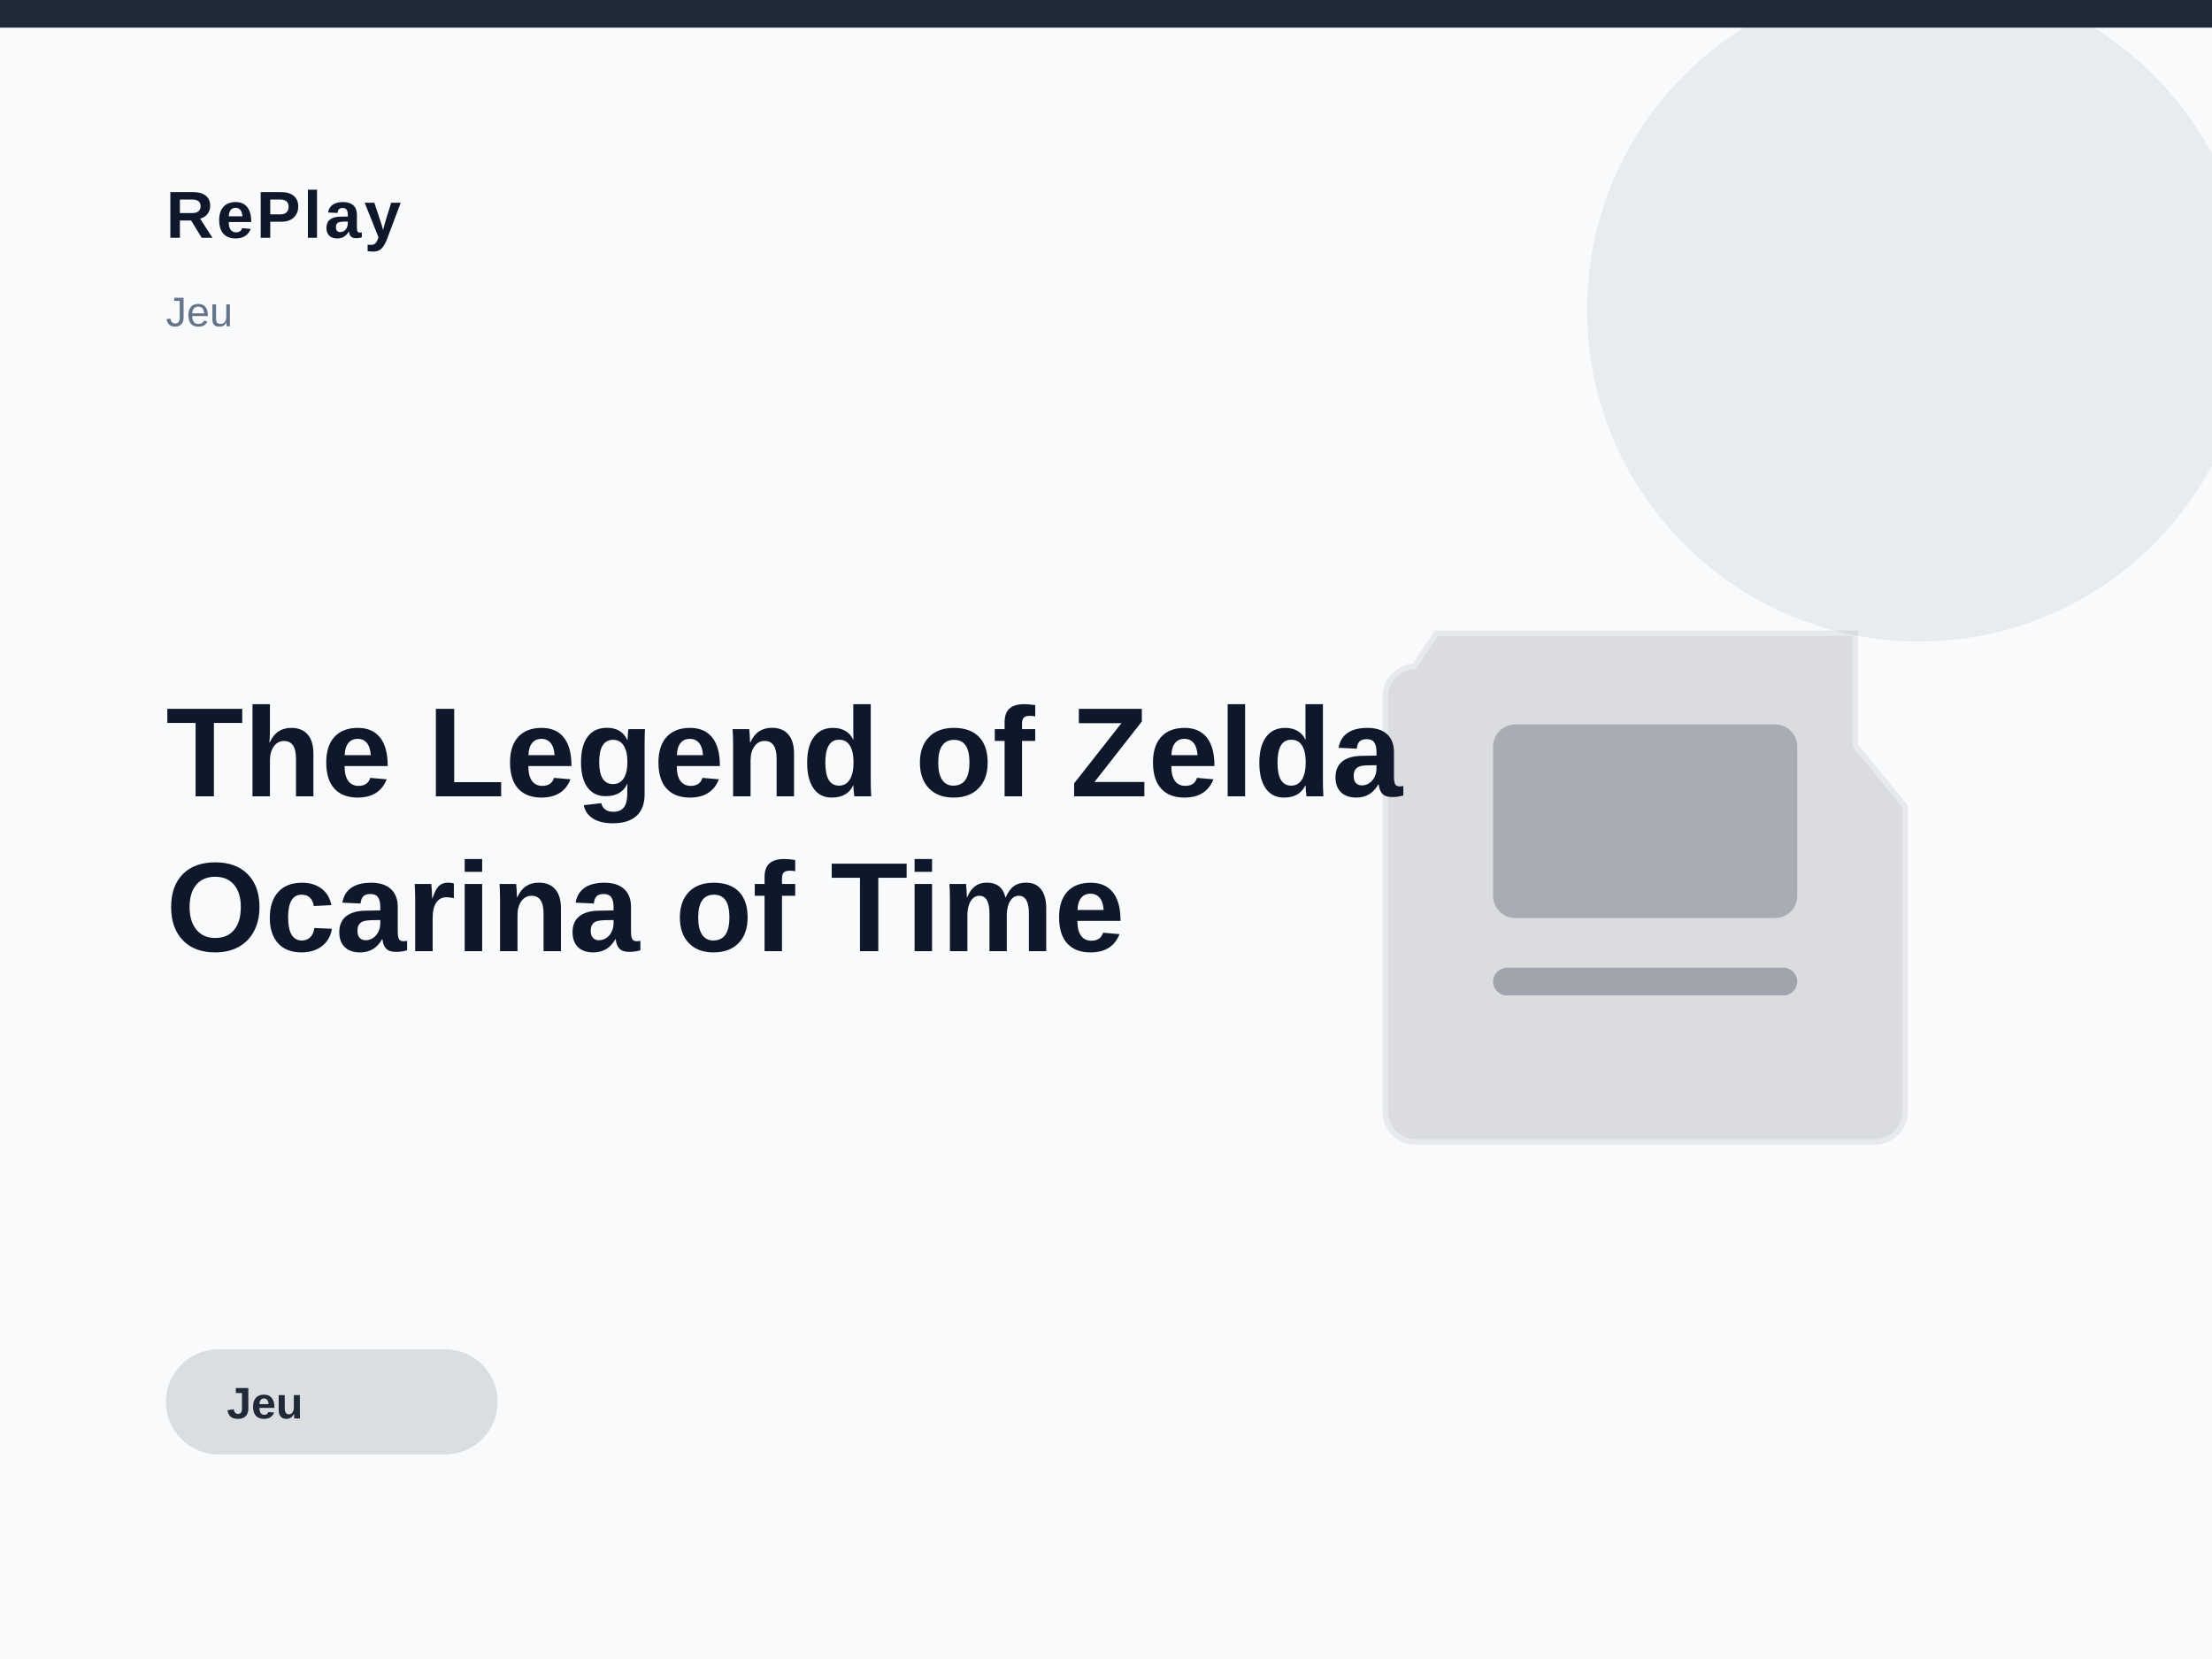
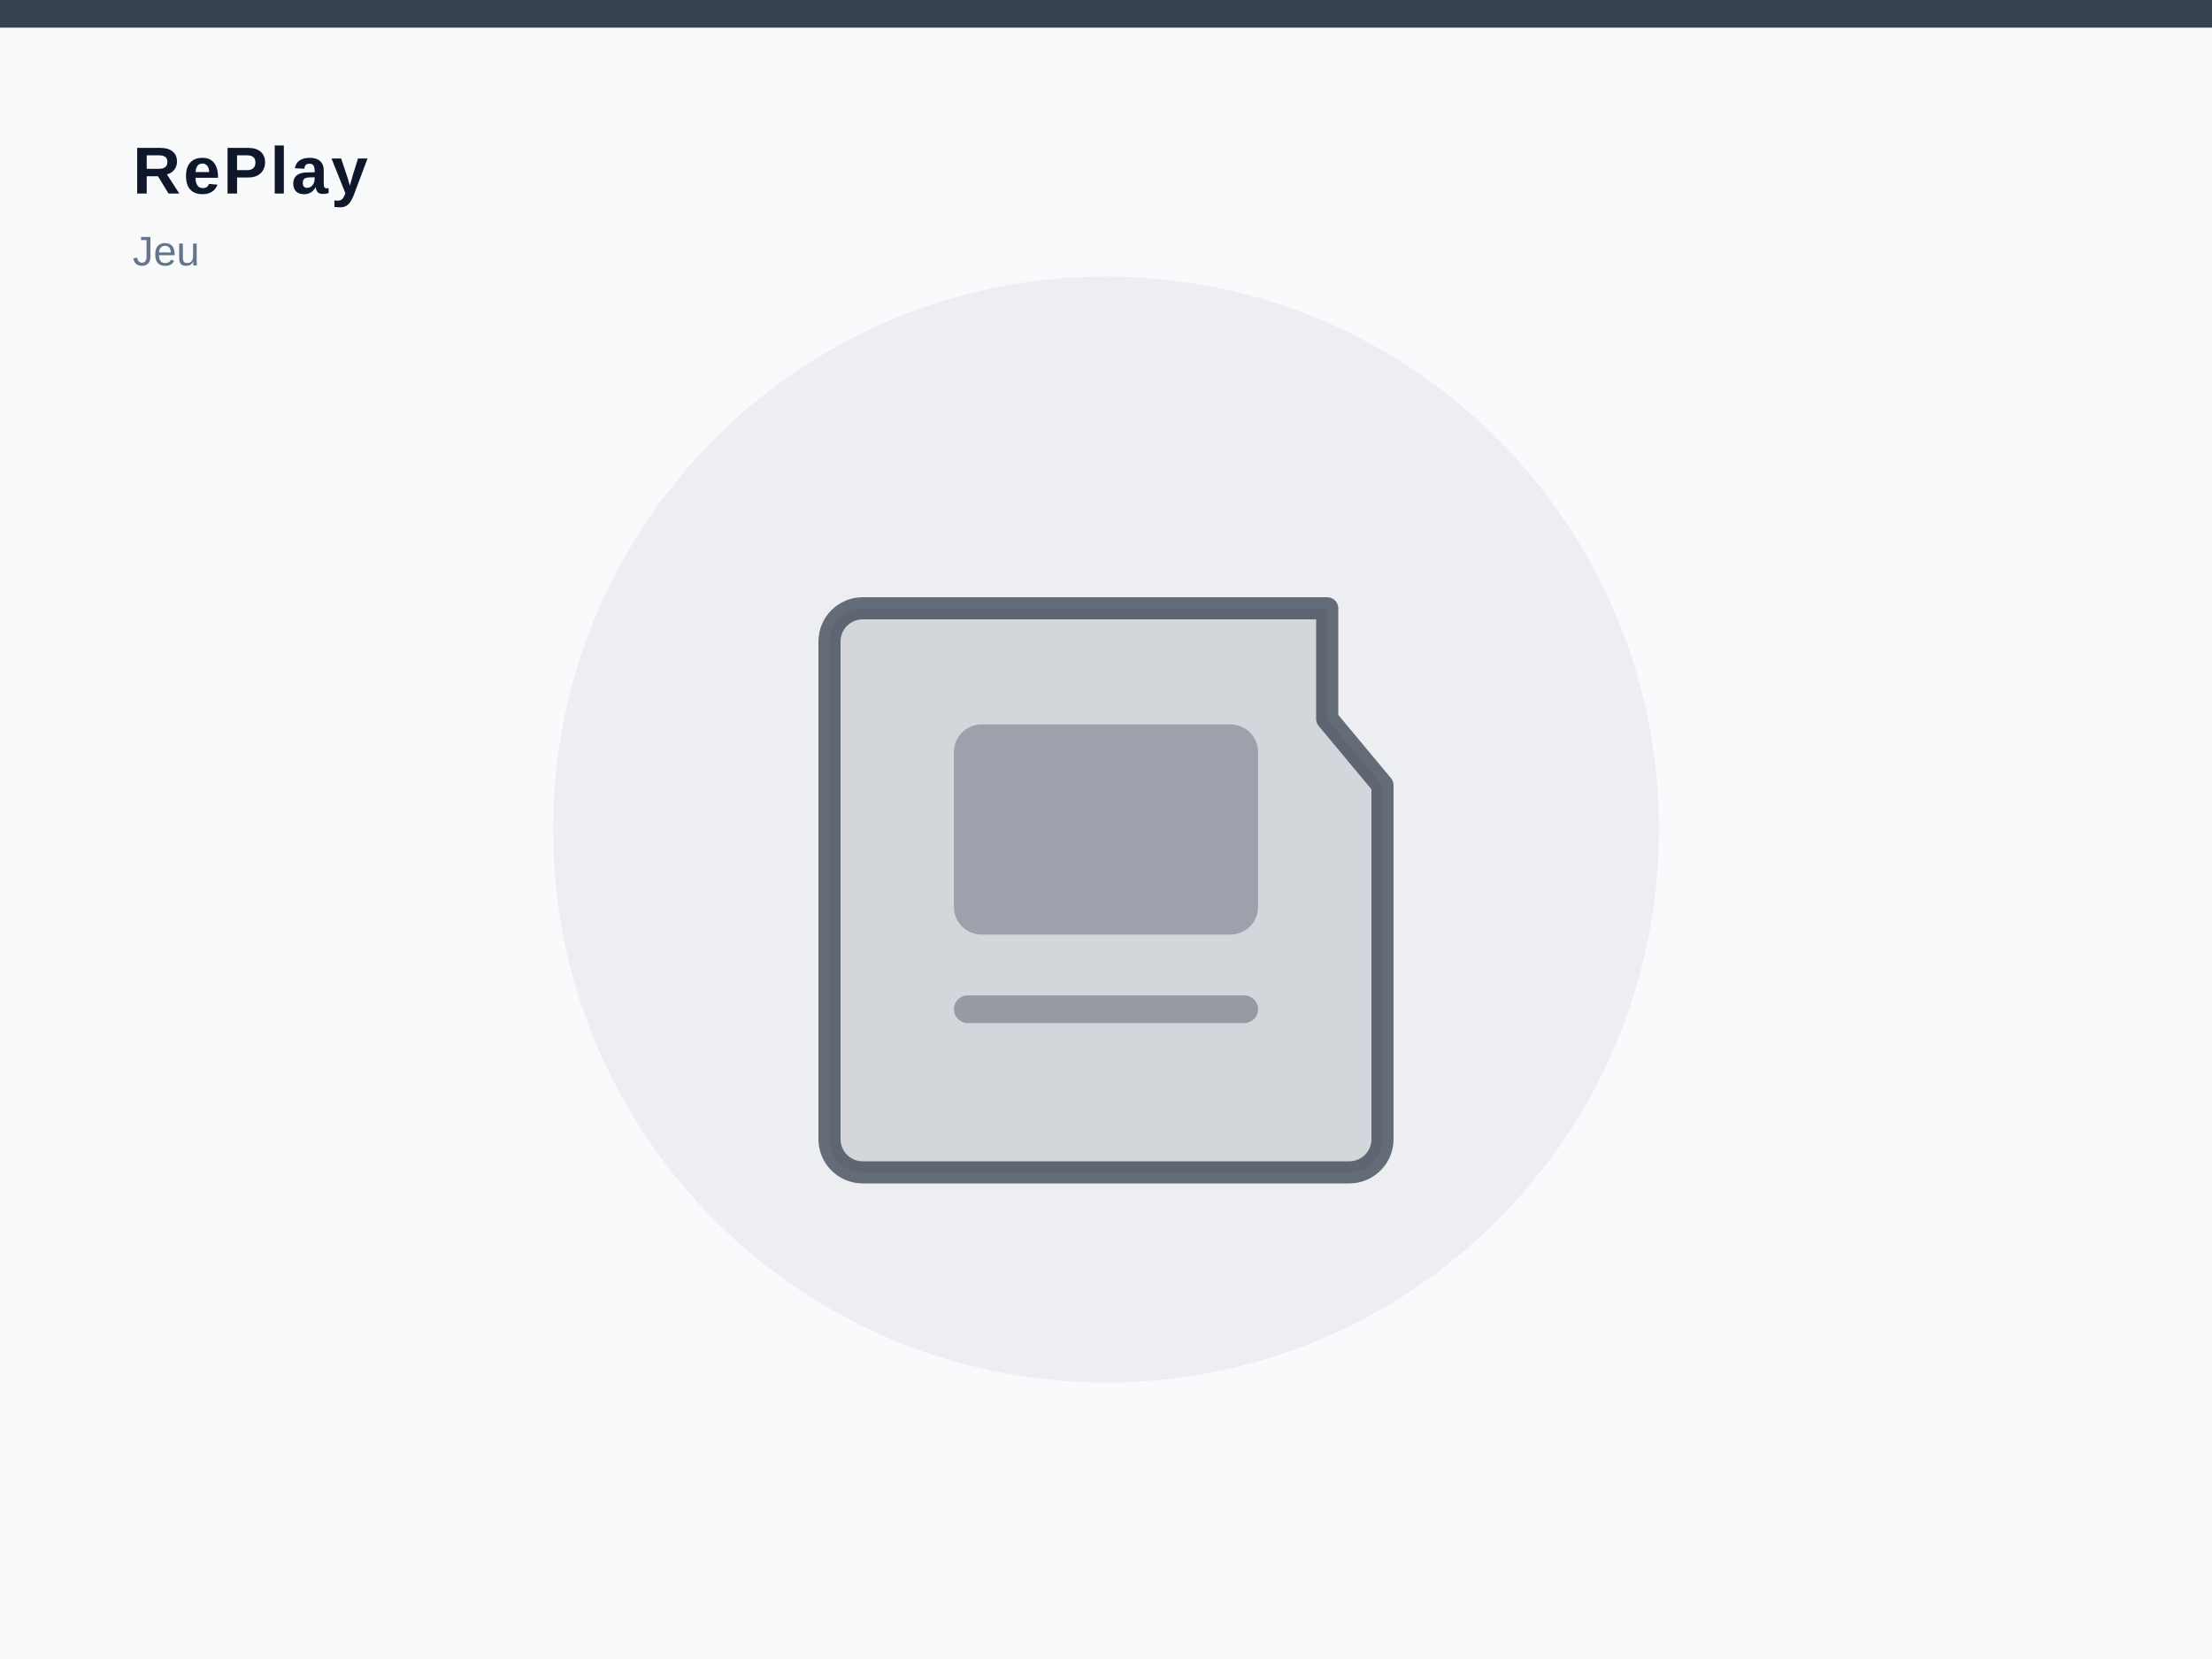
<svg xmlns="http://www.w3.org/2000/svg" viewBox="0 0 800 600" width="800" height="600" role="img" aria-label="The Legend of Zelda Ocarina of Time">
  <rect width="800" height="600" fill="#f8fafc" />
-   <rect x="0" y="0" width="800" height="10" fill="#1f2937" />
-   <circle cx="694" cy="112" r="120" fill="#1f2937" opacity="0.07" />
-   <text x="60" y="86" font-family="Arial,Helvetica,sans-serif" font-size="24" font-weight="700" fill="#0f172a" letter-spacing="1">RePlay</text>
-   <text x="60" y="118" font-family="Arial,Helvetica,sans-serif" font-size="15" fill="#64748b">Jeu</text>
-   <text y="288" font-family="Arial,Helvetica,sans-serif" font-size="46" font-weight="700" fill="#0f172a">
-     <tspan x="60" dy="0">The Legend of Zelda</tspan>
-     <tspan x="60" dy="56">Ocarina of Time</tspan>
-   </text>
-   <rect x="60" y="488" width="120" height="38" rx="19" fill="#1f2937" opacity="0.14" />
-   <text x="82" y="513" font-family="Arial,Helvetica,sans-serif" font-size="16" font-weight="600" fill="#1f2937">Jeu</text>
-   <g opacity="0.9">
-     <path d="M520 230 h150 v40 l18 22 v110 a10 10 0 0 1 -10 10 h-166 a10 10 0 0 1 -10 -10 v-150 a10 10 0 0 1 10 -10 z" fill="#1f2937" opacity="0.16" stroke="#1f2937" stroke-width="4" stroke-opacity="0.55" />
-     <rect x="540" y="262" width="110" height="70" rx="8" fill="#1f2937" opacity="0.30" />
-     <rect x="540" y="350" width="110" height="10" rx="5" fill="#1f2937" opacity="0.35" />
+   <rect x="0" y="0" width="800" height="10" fill="#374151" />
+   <circle cx="400" cy="300" r="200" fill="#374151" fill-opacity="0.06" />
+   <g fill="#374151" fill-opacity="0.14" stroke="#374151" stroke-width="8" stroke-opacity="0.75" stroke-linejoin="round" stroke-linecap="round">
+     <path d="M320 220 h160 v40 l20 24 v128 a12 12 0 0 1 -12 12 h-176 a12 12 0 0 1 -12 -12 v-180 a12 12 0 0 1 12 -12 z" />
+     <rect x="345" y="262" width="110" height="76" rx="10" fill="#374151" fill-opacity="0.35" stroke="none" />
+     <rect x="345" y="360" width="110" height="10" rx="5" fill="#374151" fill-opacity="0.4" stroke="none" />
  </g>
+   <text x="48" y="70" font-family="Arial,Helvetica,sans-serif" font-size="24" font-weight="700" fill="#0f172a" letter-spacing="1">RePlay</text>
+   <text x="48" y="96" font-family="Arial,Helvetica,sans-serif" font-size="15" fill="#64748b">Jeu</text>
</svg>
